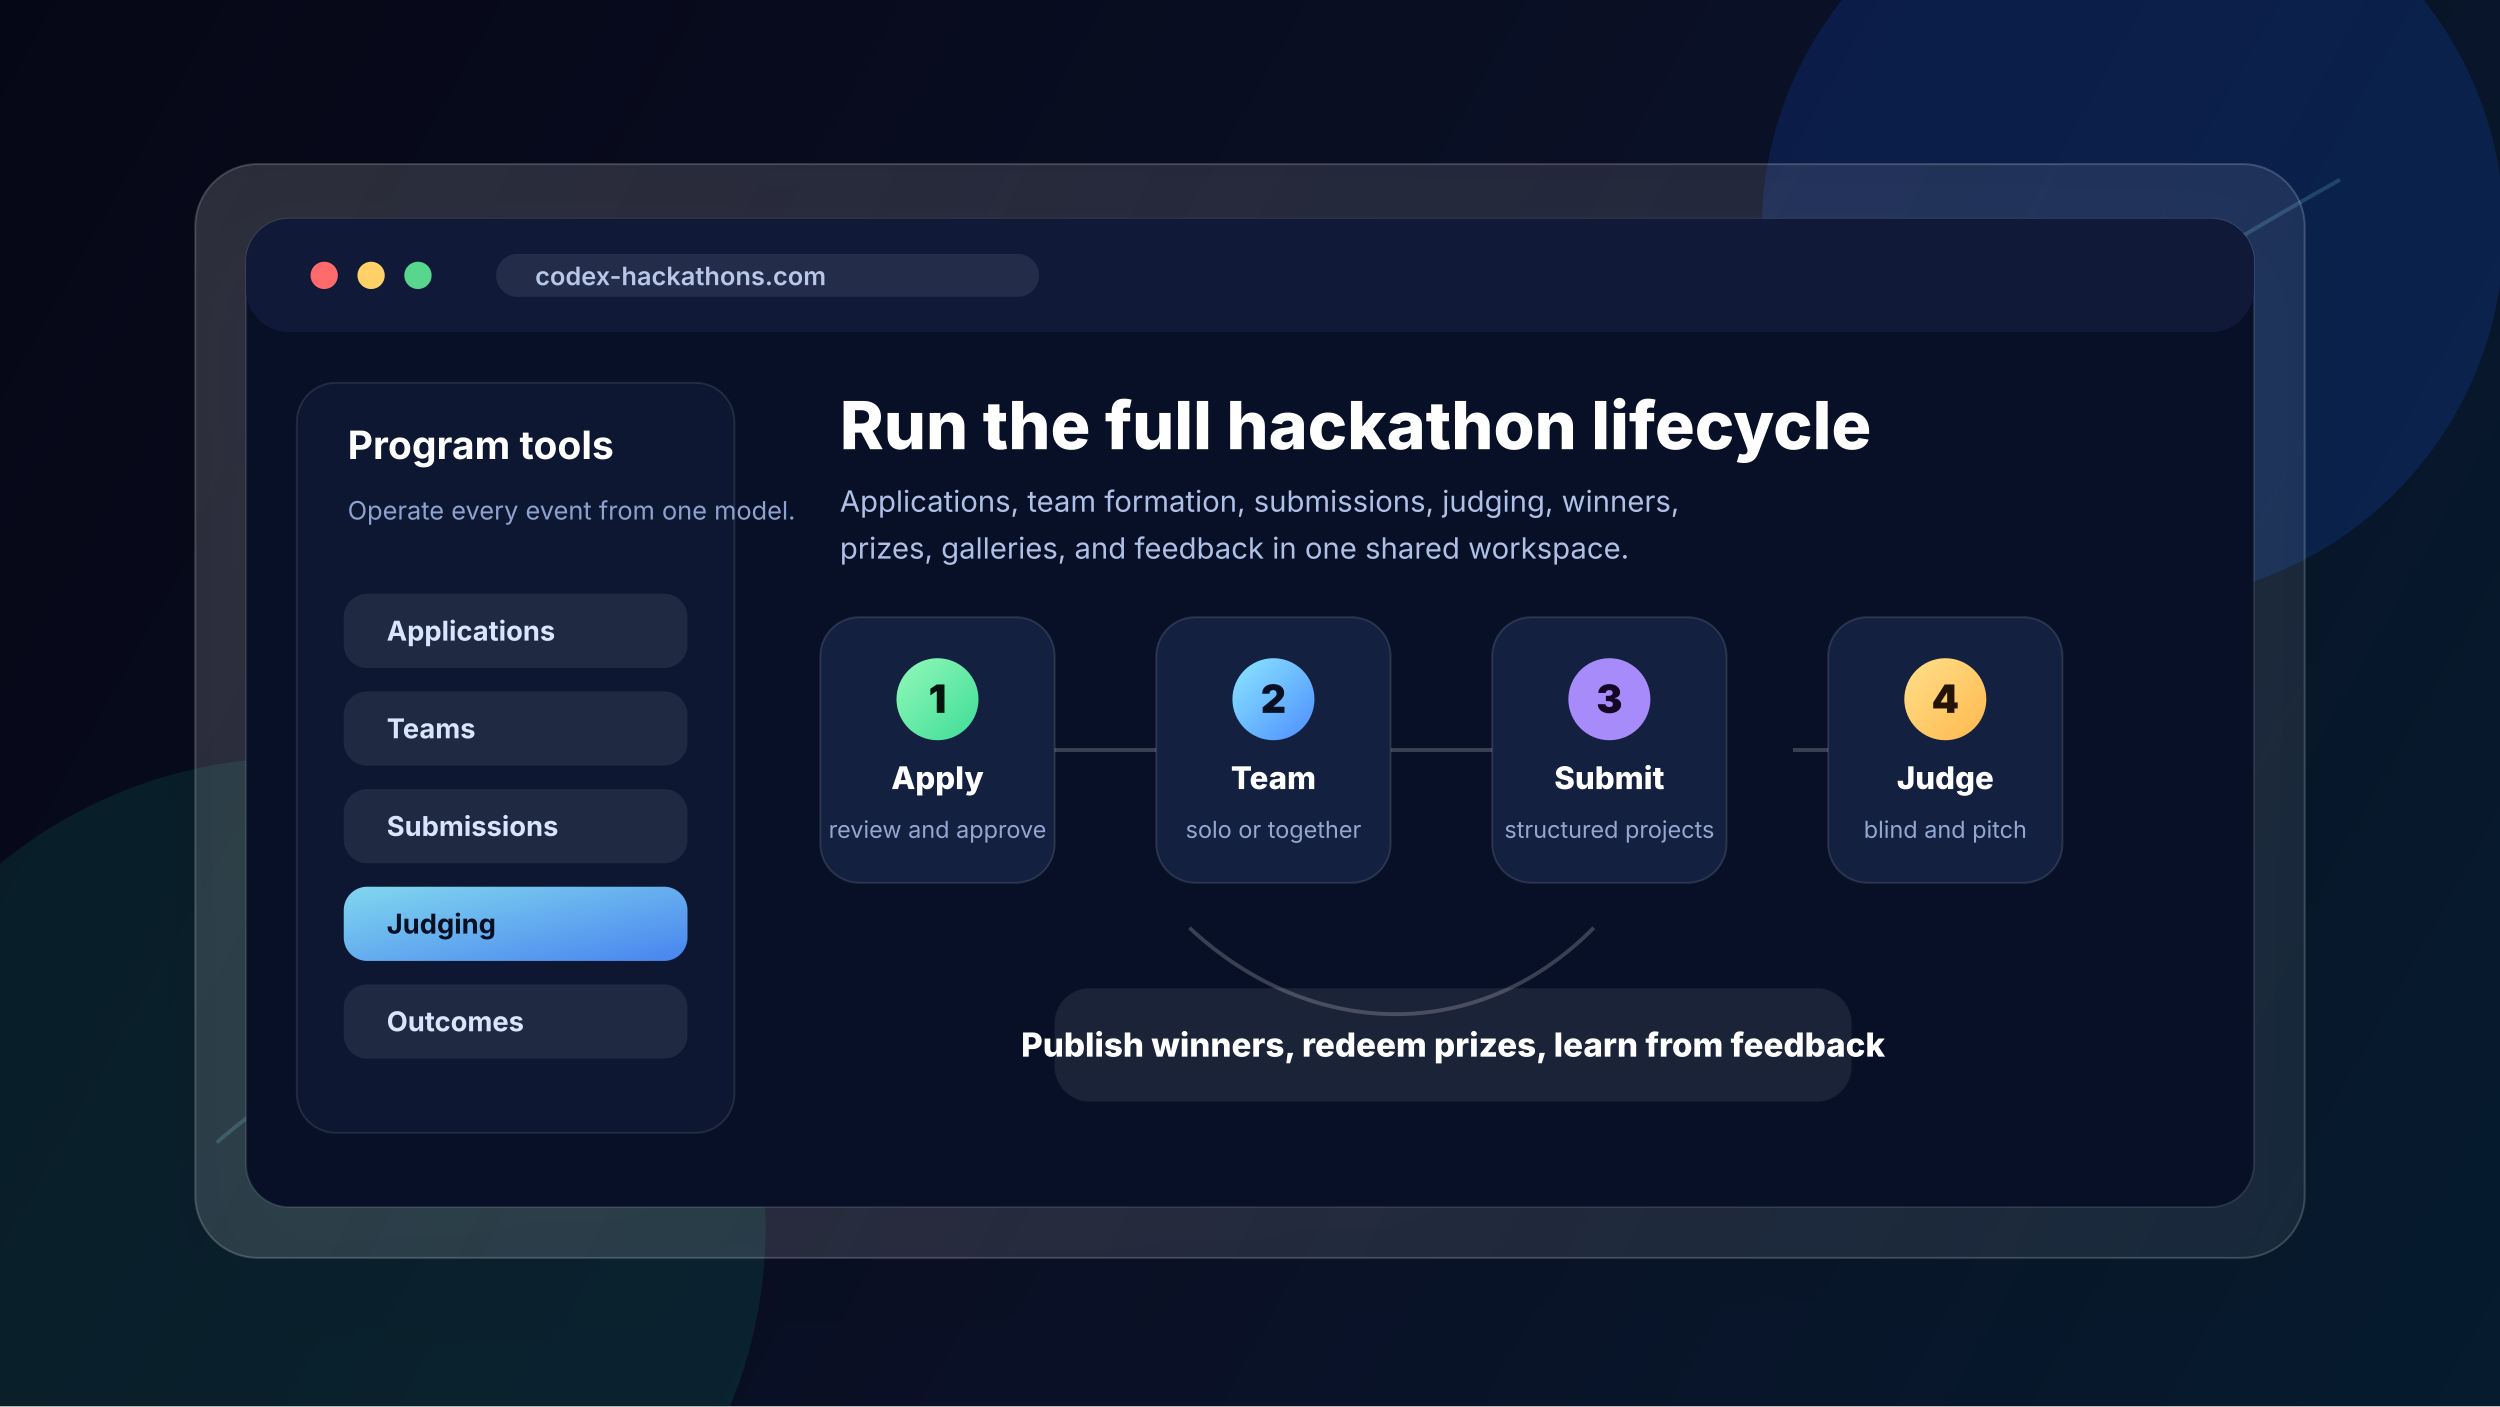
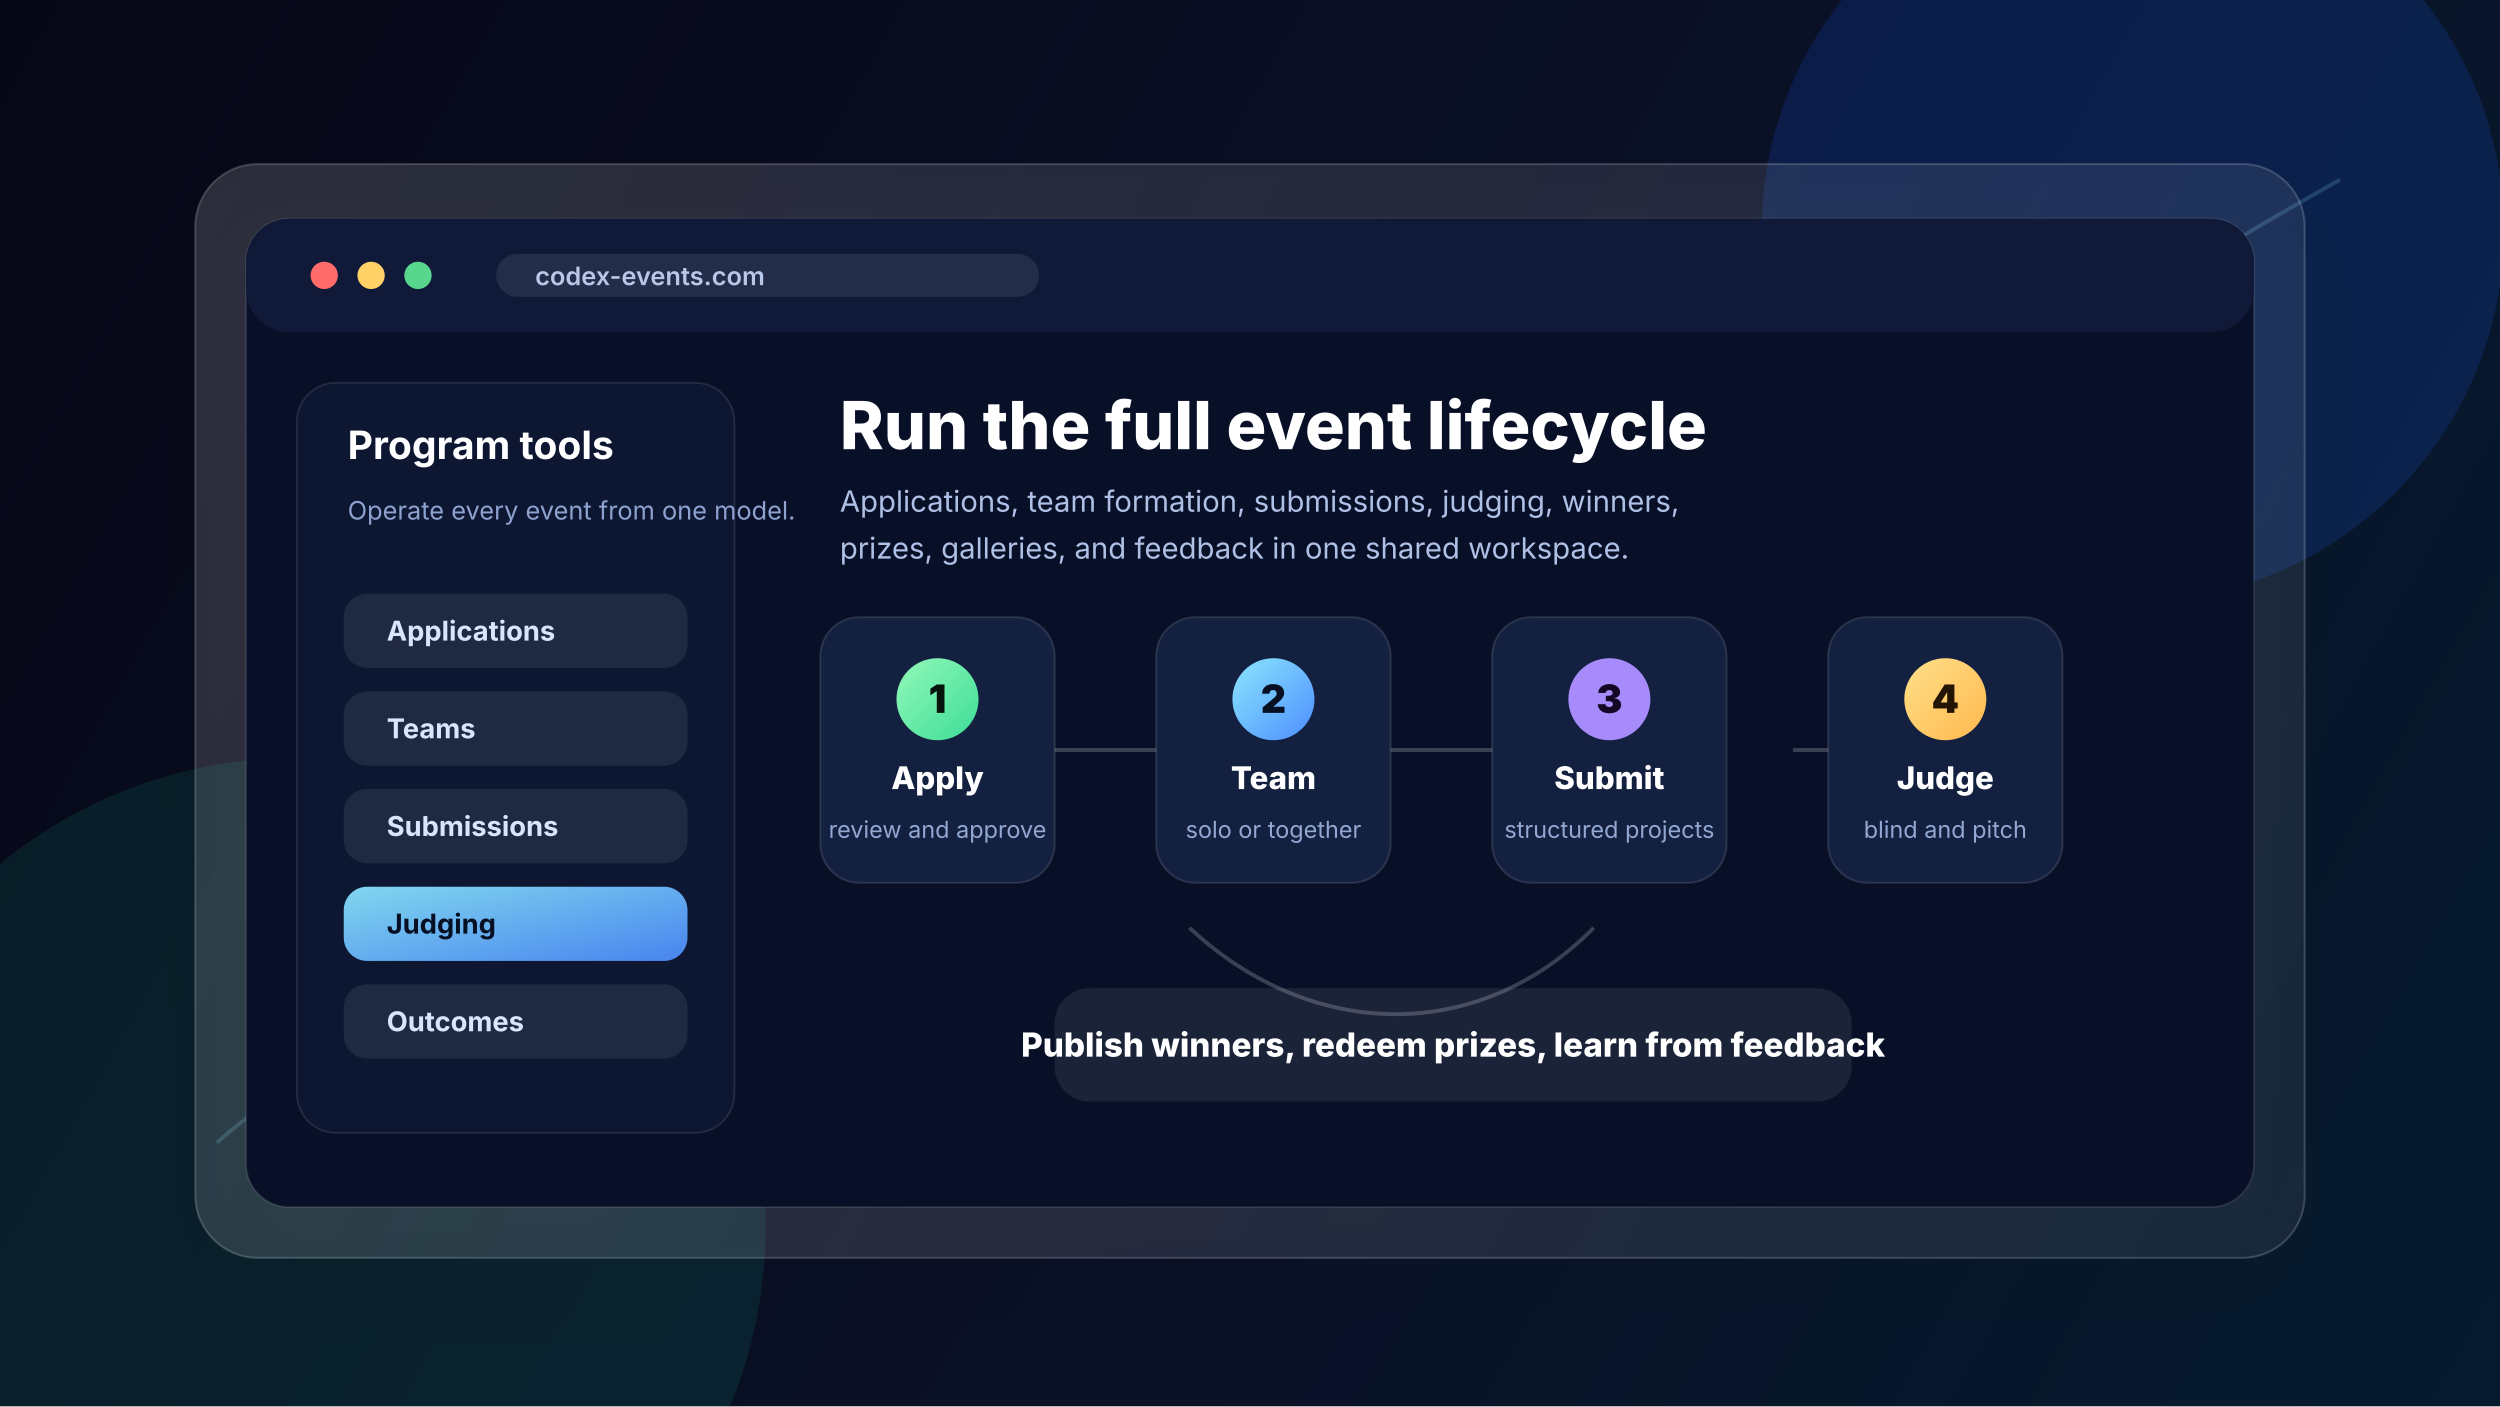
<svg xmlns="http://www.w3.org/2000/svg" width="1280" height="720" viewBox="0 0 1280 720" role="img" aria-labelledby="title desc">
  <defs>
    <linearGradient id="bg" x1="0" y1="0" x2="1280" y2="720" gradientUnits="userSpaceOnUse">
      <stop stop-color="#060716" />
      <stop offset="0.55" stop-color="#0A1026" />
      <stop offset="1" stop-color="#061B2E" />
    </linearGradient>
    <linearGradient id="panel" x1="110" y1="96" x2="1170" y2="650" gradientUnits="userSpaceOnUse">
      <stop stop-color="#FFFFFF" stop-opacity="0.14" />
      <stop offset="1" stop-color="#FFFFFF" stop-opacity="0.06" />
    </linearGradient>
    <linearGradient id="cyan" x1="0" y1="0" x2="1" y2="1">
      <stop stop-color="#8BE7FF" />
      <stop offset="1" stop-color="#4D8DFF" />
    </linearGradient>
    <linearGradient id="green" x1="0" y1="0" x2="1" y2="1">
      <stop stop-color="#93F9B9" />
      <stop offset="1" stop-color="#3DDC97" />
    </linearGradient>
    <linearGradient id="gold" x1="0" y1="0" x2="1" y2="1">
      <stop stop-color="#FFE08A" />
      <stop offset="1" stop-color="#FFB84D" />
    </linearGradient>
    <filter id="shadow" x="-20%" y="-20%" width="140%" height="150%">
      <feDropShadow dx="0" dy="24" stdDeviation="28" flood-color="#000000" flood-opacity="0.35" />
    </filter>
  </defs>
  <rect width="1280" height="720" fill="url(#bg)" />
  <circle cx="1092" cy="118" r="190" fill="#165DFF" opacity="0.16" />
  <circle cx="152" cy="628" r="240" fill="#18D9A3" opacity="0.10" />
  <path d="M111 585 C278 438 417 648 586 506 C744 373 820 430 966 270 C1055 174 1117 138 1198 92" fill="none" stroke="#8BE7FF" stroke-opacity="0.18" stroke-width="2" />
  <rect x="100" y="84" width="1080" height="560" rx="32" fill="url(#panel)" stroke="#FFFFFF" stroke-opacity="0.18" filter="url(#shadow)" />
  <rect x="126" y="112" width="1028" height="506" rx="22" fill="#081027" stroke="#FFFFFF" stroke-opacity="0.10" />
  <rect x="126" y="112" width="1028" height="58" rx="22" fill="#101A38" />
  <circle cx="166" cy="141" r="7" fill="#FF6B6B" />
  <circle cx="190" cy="141" r="7" fill="#FFD166" />
  <circle cx="214" cy="141" r="7" fill="#58D68D" />
  <rect x="254" y="130" width="278" height="22" rx="11" fill="#FFFFFF" opacity="0.08" />
-   <text x="274" y="146" fill="#B8C7E8" font-family="Inter, ui-sans-serif, system-ui, -apple-system, BlinkMacSystemFont, 'Segoe UI', sans-serif" font-size="13" font-weight="600">codex-hackathons.com</text>
+   <text x="274" y="146" fill="#B8C7E8" font-family="Inter, ui-sans-serif, system-ui, -apple-system, BlinkMacSystemFont, 'Segoe UI', sans-serif" font-size="13" font-weight="600">codex-events.com</text>
  <rect x="152" y="196" width="224" height="384" rx="20" fill="#0D1732" stroke="#FFFFFF" stroke-opacity="0.10" />
  <text x="178" y="235" fill="#FFFFFF" font-family="Inter, ui-sans-serif, system-ui, -apple-system, BlinkMacSystemFont, 'Segoe UI', sans-serif" font-size="20" font-weight="700">Program tools</text>
  <text x="178" y="266" fill="#8EA2CF" font-family="Inter, ui-sans-serif, system-ui, -apple-system, BlinkMacSystemFont, 'Segoe UI', sans-serif" font-size="13">Operate every event from one model.</text>
  <g font-family="Inter, ui-sans-serif, system-ui, -apple-system, BlinkMacSystemFont, 'Segoe UI', sans-serif" font-size="14" font-weight="650">
    <rect x="176" y="304" width="176" height="38" rx="12" fill="#FFFFFF" opacity="0.08" />
    <text x="198" y="328" fill="#D9E5FF">Applications</text>
    <rect x="176" y="354" width="176" height="38" rx="12" fill="#FFFFFF" opacity="0.08" />
    <text x="198" y="378" fill="#D9E5FF">Teams</text>
    <rect x="176" y="404" width="176" height="38" rx="12" fill="#FFFFFF" opacity="0.08" />
    <text x="198" y="428" fill="#D9E5FF">Submissions</text>
    <rect x="176" y="454" width="176" height="38" rx="12" fill="url(#cyan)" opacity="0.92" />
    <text x="198" y="478" fill="#061022">Judging</text>
    <rect x="176" y="504" width="176" height="38" rx="12" fill="#FFFFFF" opacity="0.08" />
    <text x="198" y="528" fill="#D9E5FF">Outcomes</text>
  </g>
-   <text x="430" y="230" fill="#FFFFFF" font-family="Inter, ui-sans-serif, system-ui, -apple-system, BlinkMacSystemFont, 'Segoe UI', sans-serif" font-size="34" font-weight="800">Run the full hackathon lifecycle</text>
+   <text x="430" y="230" fill="#FFFFFF" font-family="Inter, ui-sans-serif, system-ui, -apple-system, BlinkMacSystemFont, 'Segoe UI', sans-serif" font-size="34" font-weight="800">Run the full event lifecycle</text>
  <text x="430" y="262" fill="#AFC0E6" font-family="Inter, ui-sans-serif, system-ui, -apple-system, BlinkMacSystemFont, 'Segoe UI', sans-serif" font-size="15">Applications, team formation, submissions, judging, winners,</text>
  <text x="430" y="286" fill="#AFC0E6" font-family="Inter, ui-sans-serif, system-ui, -apple-system, BlinkMacSystemFont, 'Segoe UI', sans-serif" font-size="15">prizes, galleries, and feedback in one shared workspace.</text>
  <g stroke="#FFFFFF" stroke-opacity="0.20" stroke-width="2" fill="none">
    <path d="M505 384 H592" />
    <path d="M712 384 H798" />
    <path d="M918 384 H1004" />
    <path d="M609 475 C671 533 757 535 816 475" />
  </g>
  <g font-family="Inter, ui-sans-serif, system-ui, -apple-system, BlinkMacSystemFont, 'Segoe UI', sans-serif">
    <rect x="420" y="316" width="120" height="136" rx="20" fill="#132040" stroke="#FFFFFF" stroke-opacity="0.12" />
    <circle cx="480" cy="358" r="21" fill="url(#green)" />
    <text x="480" y="365" text-anchor="middle" fill="#05150D" font-size="20" font-weight="900">1</text>
    <text x="480" y="404" text-anchor="middle" fill="#FFFFFF" font-size="16" font-weight="760">Apply</text>
    <text x="480" y="429" text-anchor="middle" fill="#92A7D1" font-size="12">review and approve</text>
    <rect x="592" y="316" width="120" height="136" rx="20" fill="#132040" stroke="#FFFFFF" stroke-opacity="0.12" />
    <circle cx="652" cy="358" r="21" fill="url(#cyan)" />
    <text x="652" y="365" text-anchor="middle" fill="#061022" font-size="20" font-weight="900">2</text>
    <text x="652" y="404" text-anchor="middle" fill="#FFFFFF" font-size="16" font-weight="760">Team</text>
    <text x="652" y="429" text-anchor="middle" fill="#92A7D1" font-size="12">solo or together</text>
    <rect x="764" y="316" width="120" height="136" rx="20" fill="#132040" stroke="#FFFFFF" stroke-opacity="0.12" />
    <circle cx="824" cy="358" r="21" fill="#A78BFA" />
    <text x="824" y="365" text-anchor="middle" fill="#120826" font-size="20" font-weight="900">3</text>
    <text x="824" y="404" text-anchor="middle" fill="#FFFFFF" font-size="16" font-weight="760">Submit</text>
    <text x="824" y="429" text-anchor="middle" fill="#92A7D1" font-size="12">structured projects</text>
    <rect x="936" y="316" width="120" height="136" rx="20" fill="#132040" stroke="#FFFFFF" stroke-opacity="0.12" />
    <circle cx="996" cy="358" r="21" fill="url(#gold)" />
    <text x="996" y="365" text-anchor="middle" fill="#241404" font-size="20" font-weight="900">4</text>
    <text x="996" y="404" text-anchor="middle" fill="#FFFFFF" font-size="16" font-weight="760">Judge</text>
    <text x="996" y="429" text-anchor="middle" fill="#92A7D1" font-size="12">blind and pitch</text>
    <rect x="540" y="506" width="408" height="58" rx="18" fill="#FFFFFF" opacity="0.08" stroke="#FFFFFF" stroke-opacity="0.10" />
    <text x="744" y="541" text-anchor="middle" fill="#FFFFFF" font-size="17" font-weight="760">Publish winners, redeem prizes, learn from feedback</text>
  </g>
</svg>
